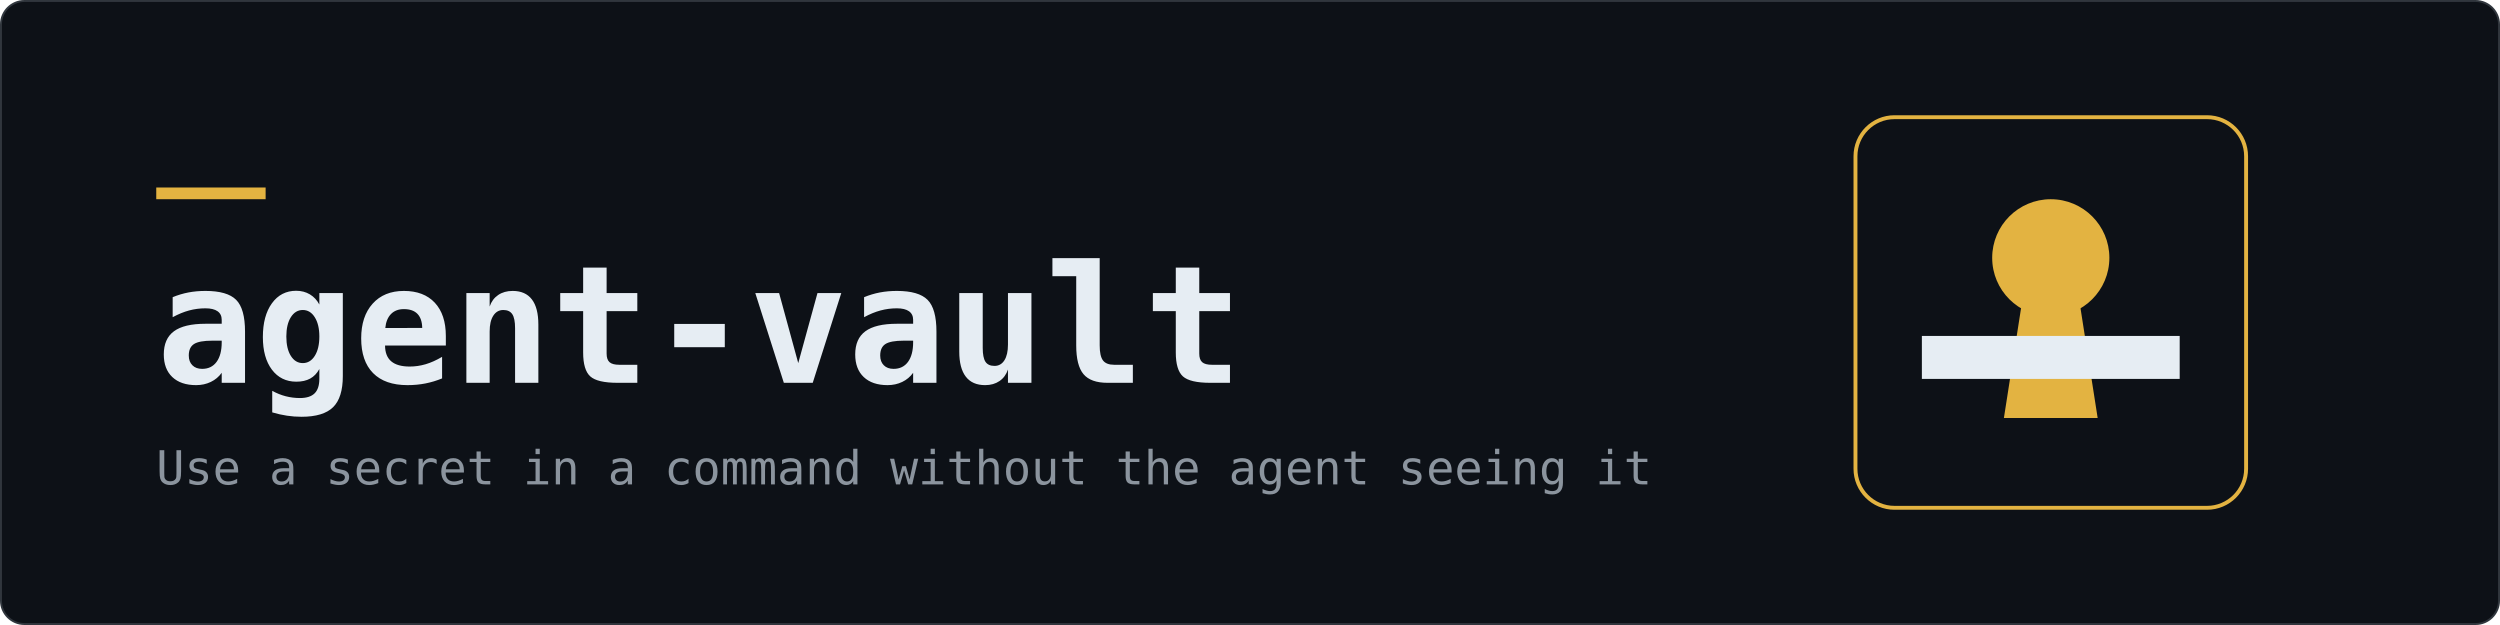
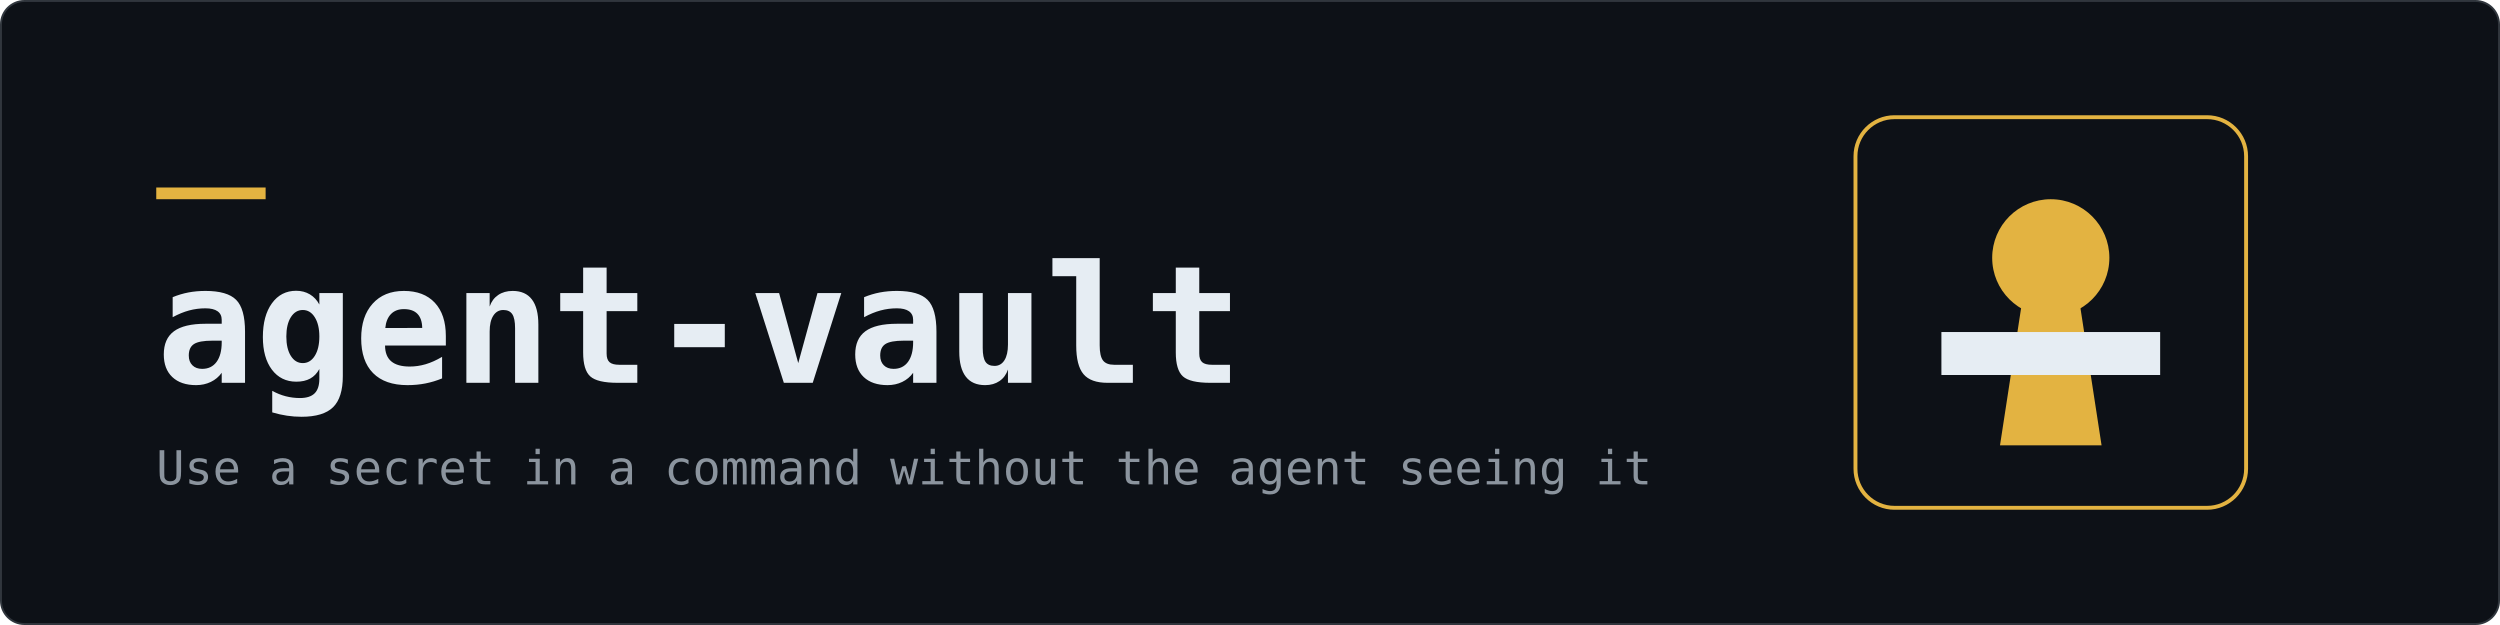
<svg xmlns="http://www.w3.org/2000/svg" viewBox="0 0 1280 320" width="1280" height="320" role="img" aria-label="agent-vault">
  <rect x="0.5" y="0.5" width="1279" height="319" rx="12" fill="#0d1117" stroke="#30363d" />
  <rect x="80" y="96" width="56" height="6" fill="#e3b341" />
  <text x="80" y="196" font-family="ui-monospace, SFMono-Regular, Menlo, Consolas, monospace" font-weight="700" font-size="84" fill="#e6edf3">agent-vault</text>
  <text x="80" y="248" font-family="ui-monospace, SFMono-Regular, Menlo, Consolas, monospace" font-weight="400" font-size="24" fill="#8b949e">Use a secret in a command without the agent seeing it</text>
  <g>
    <rect x="950" y="60" width="200" height="200" rx="20" fill="none" stroke="#e3b341" stroke-width="2" />
    <circle cx="1050" cy="132" r="30" fill="#e3b341" />
-     <path d="M1036 150 L1064 150 L1074 214 L1026 214 Z" fill="#e3b341" />
-     <rect x="984" y="172" width="132" height="22" fill="#e6edf3" />
+     <path d="M1036 150 L1064 150 L1076 228 L1024 228 Z" fill="#e3b341" />
+     <rect x="994" y="170" width="112" height="22" fill="#e6edf3" />
  </g>
</svg>
